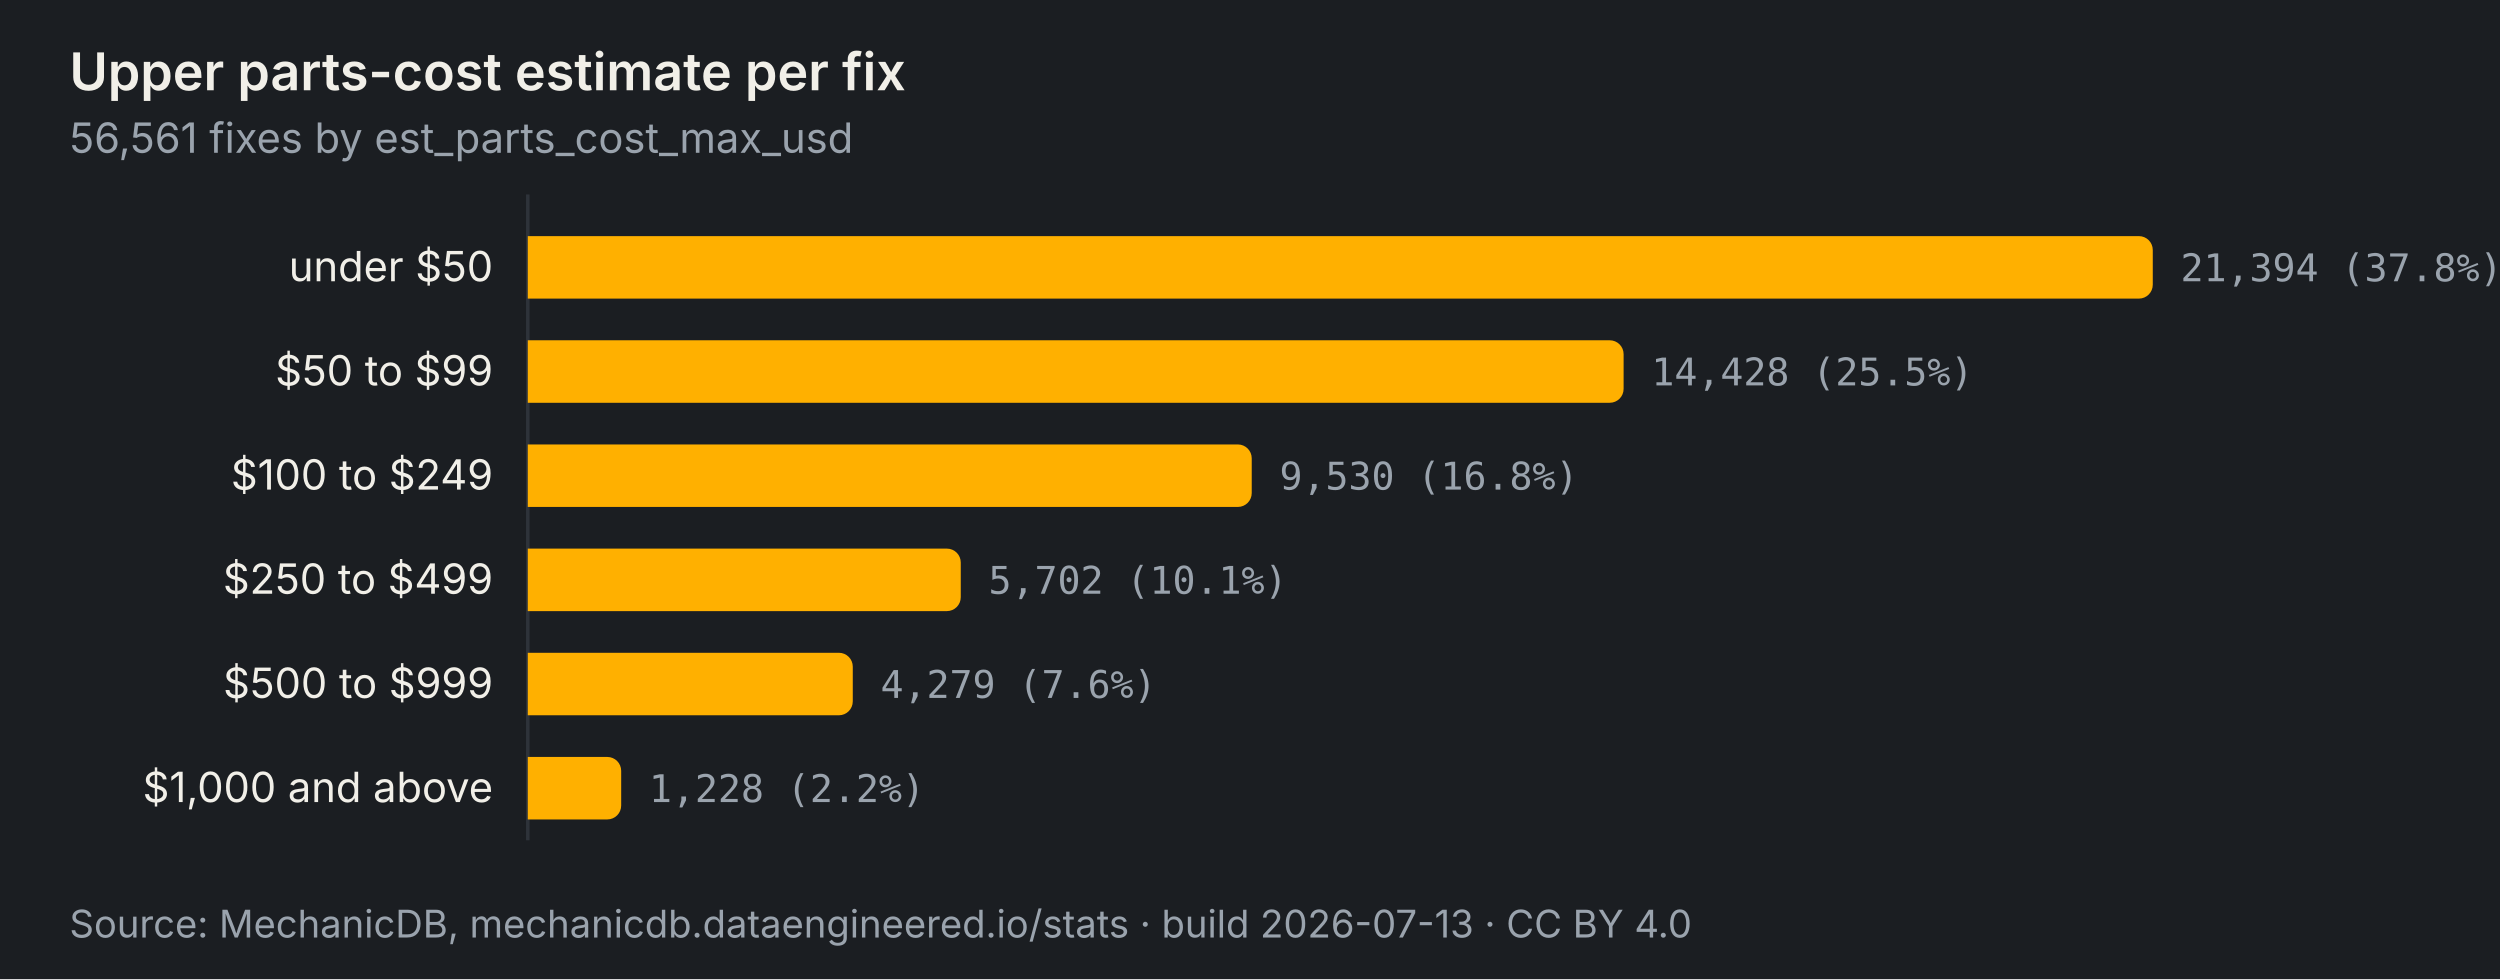
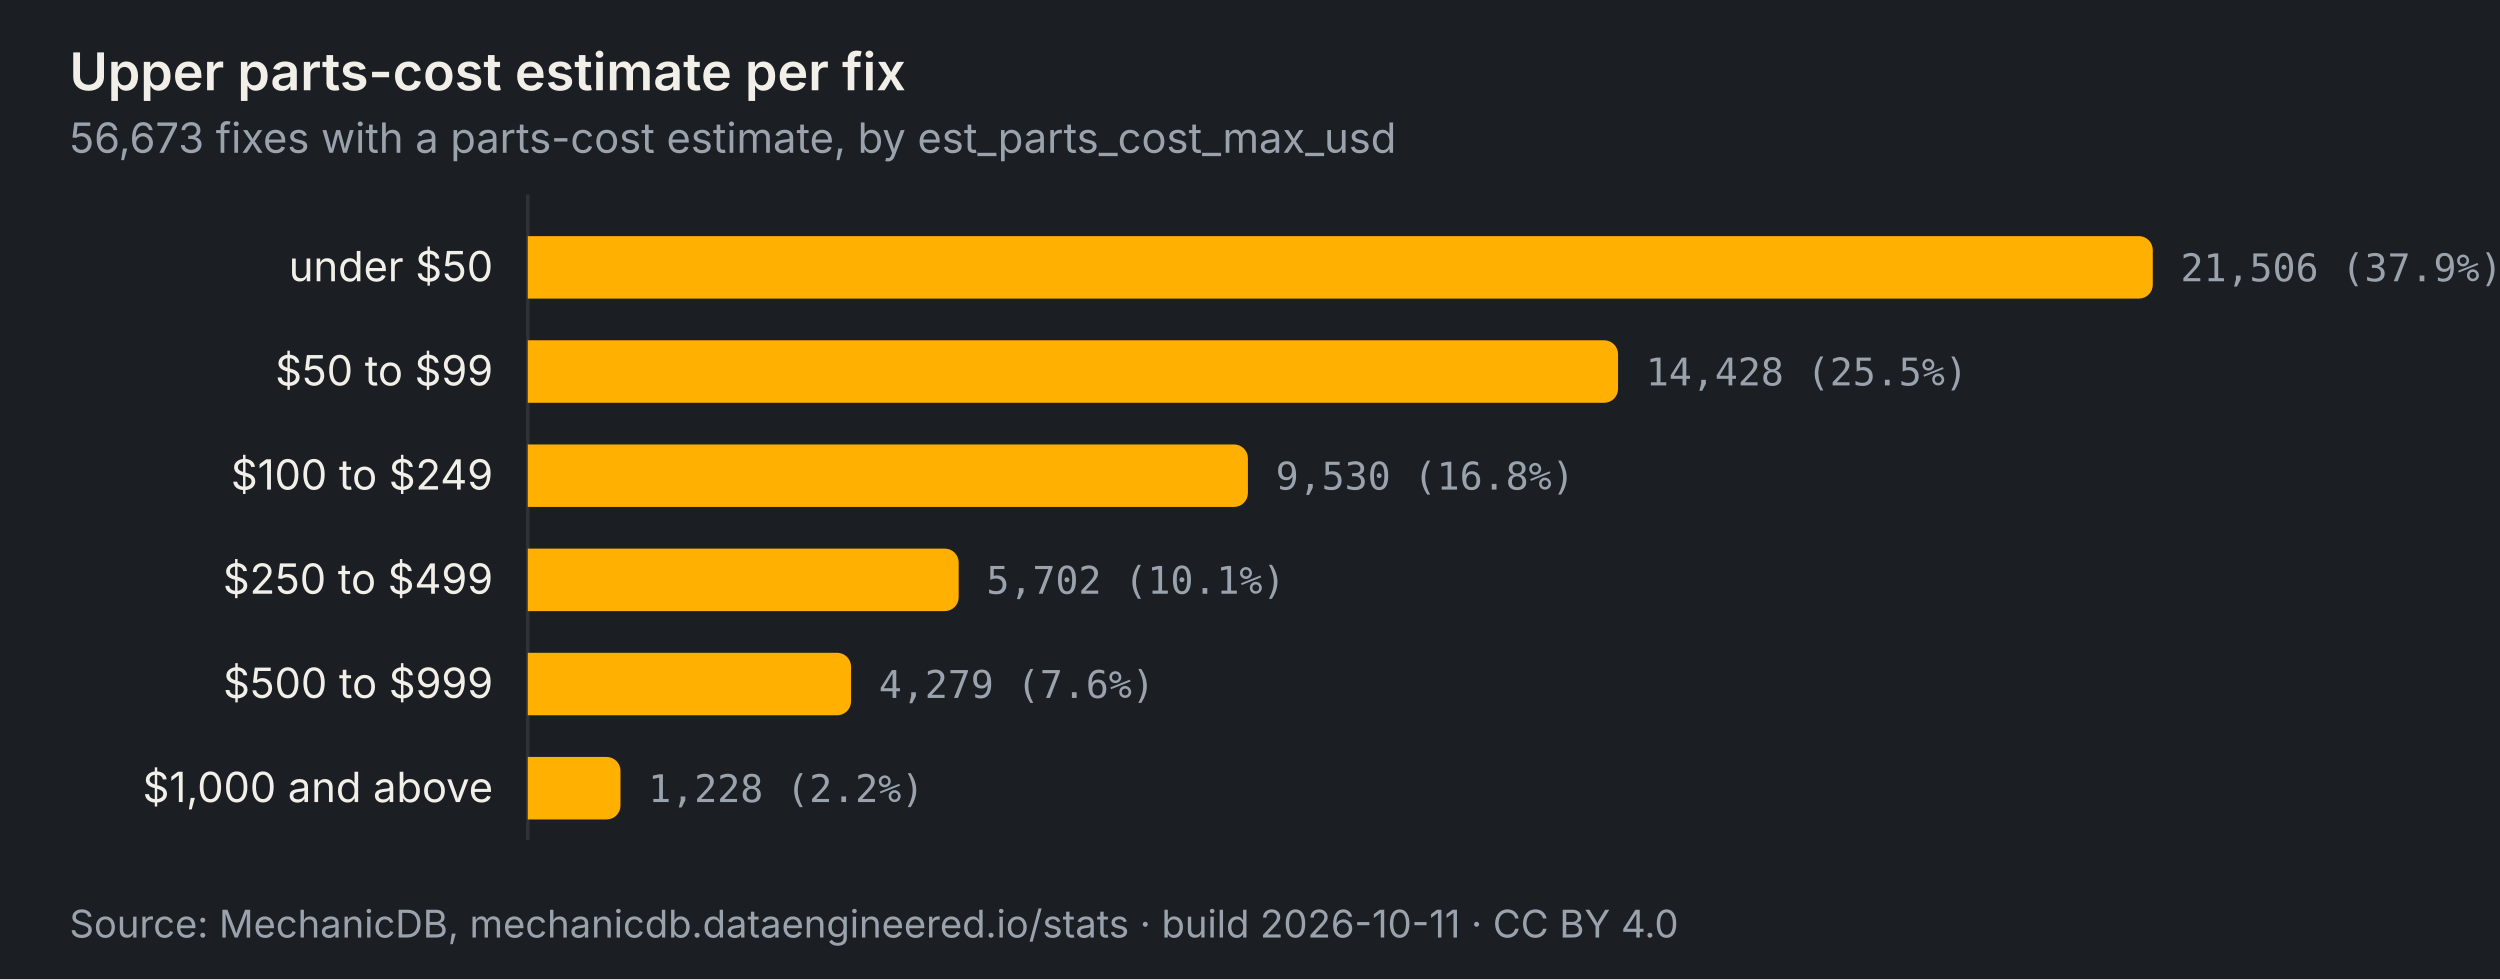
<svg xmlns="http://www.w3.org/2000/svg" viewBox="0 0 720 282" width="720" height="282" role="img" aria-labelledby="t-parts-cost-ranges d-parts-cost-ranges" font-family="'Archivo', system-ui, -apple-system, 'Segoe UI', sans-serif" font-size="12">
  <rect width="720" height="282" fill="#1b1e22" />
  <text x="20" y="26" font-size="15" font-weight="600" fill="#f1efe8">Upper parts-cost estimate per fix</text>
-   <text x="20" y="44" font-size="12" fill="#9aa3ad">56,561 fixes by est_parts_cost_max_usd</text>
+   <text x="20" y="44" font-size="12" fill="#9aa3ad">56,673 fixes with a parts-cost estimate, by est_parts_cost_max_usd</text>
  <line x1="152" y1="56" x2="152" y2="242" stroke="#2e333a" stroke-width="1" />
  <g>
    <rect x="0" y="62" width="720" height="30" fill="transparent" />
    <path d="M152 68.0 h464.0 a4 4 0 0 1 4 4 v10 a4 4 0 0 1 -4 4 h-464.0 z" fill="#ffb000" />
    <text x="142" y="81.0" text-anchor="end" fill="#f1efe8">under $50</text>
-     <text x="628.0" y="81.0" fill="#9aa3ad" font-family="'IBM Plex Mono', ui-monospace, Menlo, Consolas, monospace" font-size="11">21,394 (37.8%)</text>
+     <text x="628.0" y="81.0" fill="#9aa3ad" font-family="'IBM Plex Mono', ui-monospace, Menlo, Consolas, monospace" font-size="11">21,506 (37.9%)</text>
  </g>
  <g>
    <rect x="0" y="92" width="720" height="30" fill="transparent" />
-     <path d="M152 98.0 h311.6 a4 4 0 0 1 4 4 v10 a4 4 0 0 1 -4 4 h-311.6 z" fill="#ffb000" />
+     <path d="M152 98.0 h310.0 a4 4 0 0 1 4 4 v10 a4 4 0 0 1 -4 4 h-310.0 z" fill="#ffb000" />
    <text x="142" y="111.0" text-anchor="end" fill="#f1efe8">$50 to $99</text>
-     <text x="475.6" y="111.0" fill="#9aa3ad" font-family="'IBM Plex Mono', ui-monospace, Menlo, Consolas, monospace" font-size="11">14,428 (25.5%)</text>
+     <text x="474.0" y="111.0" fill="#9aa3ad" font-family="'IBM Plex Mono', ui-monospace, Menlo, Consolas, monospace" font-size="11">14,428 (25.5%)</text>
  </g>
  <g>
    <rect x="0" y="122" width="720" height="30" fill="transparent" />
-     <path d="M152 128.0 h204.5 a4 4 0 0 1 4 4 v10 a4 4 0 0 1 -4 4 h-204.5 z" fill="#ffb000" />
+     <path d="M152 128.0 h203.4 a4 4 0 0 1 4 4 v10 a4 4 0 0 1 -4 4 h-203.4 z" fill="#ffb000" />
    <text x="142" y="141.0" text-anchor="end" fill="#f1efe8">$100 to $249</text>
-     <text x="368.5" y="141.0" fill="#9aa3ad" font-family="'IBM Plex Mono', ui-monospace, Menlo, Consolas, monospace" font-size="11">9,530 (16.8%)</text>
+     <text x="367.4" y="141.0" fill="#9aa3ad" font-family="'IBM Plex Mono', ui-monospace, Menlo, Consolas, monospace" font-size="11">9,530 (16.8%)</text>
  </g>
  <g>
    <rect x="0" y="152" width="720" height="30" fill="transparent" />
-     <path d="M152 158.0 h120.7 a4 4 0 0 1 4 4 v10 a4 4 0 0 1 -4 4 h-120.7 z" fill="#ffb000" />
+     <path d="M152 158.0 h120.1 a4 4 0 0 1 4 4 v10 a4 4 0 0 1 -4 4 h-120.1 z" fill="#ffb000" />
    <text x="142" y="171.0" text-anchor="end" fill="#f1efe8">$250 to $499</text>
-     <text x="284.7" y="171.0" fill="#9aa3ad" font-family="'IBM Plex Mono', ui-monospace, Menlo, Consolas, monospace" font-size="11">5,702 (10.1%)</text>
+     <text x="284.1" y="171.0" fill="#9aa3ad" font-family="'IBM Plex Mono', ui-monospace, Menlo, Consolas, monospace" font-size="11">5,702 (10.1%)</text>
  </g>
  <g>
    <rect x="0" y="182" width="720" height="30" fill="transparent" />
-     <path d="M152 188.0 h89.6 a4 4 0 0 1 4 4 v10 a4 4 0 0 1 -4 4 h-89.6 z" fill="#ffb000" />
+     <path d="M152 188.0 h89.1 a4 4 0 0 1 4 4 v10 a4 4 0 0 1 -4 4 h-89.1 z" fill="#ffb000" />
    <text x="142" y="201.0" text-anchor="end" fill="#f1efe8">$500 to $999</text>
-     <text x="253.6" y="201.0" fill="#9aa3ad" font-family="'IBM Plex Mono', ui-monospace, Menlo, Consolas, monospace" font-size="11">4,279 (7.6%)</text>
+     <text x="253.1" y="201.0" fill="#9aa3ad" font-family="'IBM Plex Mono', ui-monospace, Menlo, Consolas, monospace" font-size="11">4,279 (7.6%)</text>
  </g>
  <g>
    <rect x="0" y="212" width="720" height="30" fill="transparent" />
-     <path d="M152 218.0 h22.9 a4 4 0 0 1 4 4 v10 a4 4 0 0 1 -4 4 h-22.9 z" fill="#ffb000" />
+     <path d="M152 218.0 h22.7 a4 4 0 0 1 4 4 v10 a4 4 0 0 1 -4 4 h-22.7 z" fill="#ffb000" />
    <text x="142" y="231.0" text-anchor="end" fill="#f1efe8">$1,000 and above</text>
-     <text x="186.9" y="231.0" fill="#9aa3ad" font-family="'IBM Plex Mono', ui-monospace, Menlo, Consolas, monospace" font-size="11">1,228 (2.2%)</text>
+     <text x="186.7" y="231.0" fill="#9aa3ad" font-family="'IBM Plex Mono', ui-monospace, Menlo, Consolas, monospace" font-size="11">1,228 (2.2%)</text>
  </g>
-   <text x="20" y="270" font-size="11" fill="#9aa3ad">Source: MechanicDB, mechanicdb.dataengineered.io/stats · build 2026-07-13 · CC BY 4.0</text>
+   <text x="20" y="270" font-size="11" fill="#9aa3ad">Source: MechanicDB, mechanicdb.dataengineered.io/stats · build 2026-10-11 · CC BY 4.0</text>
</svg>
